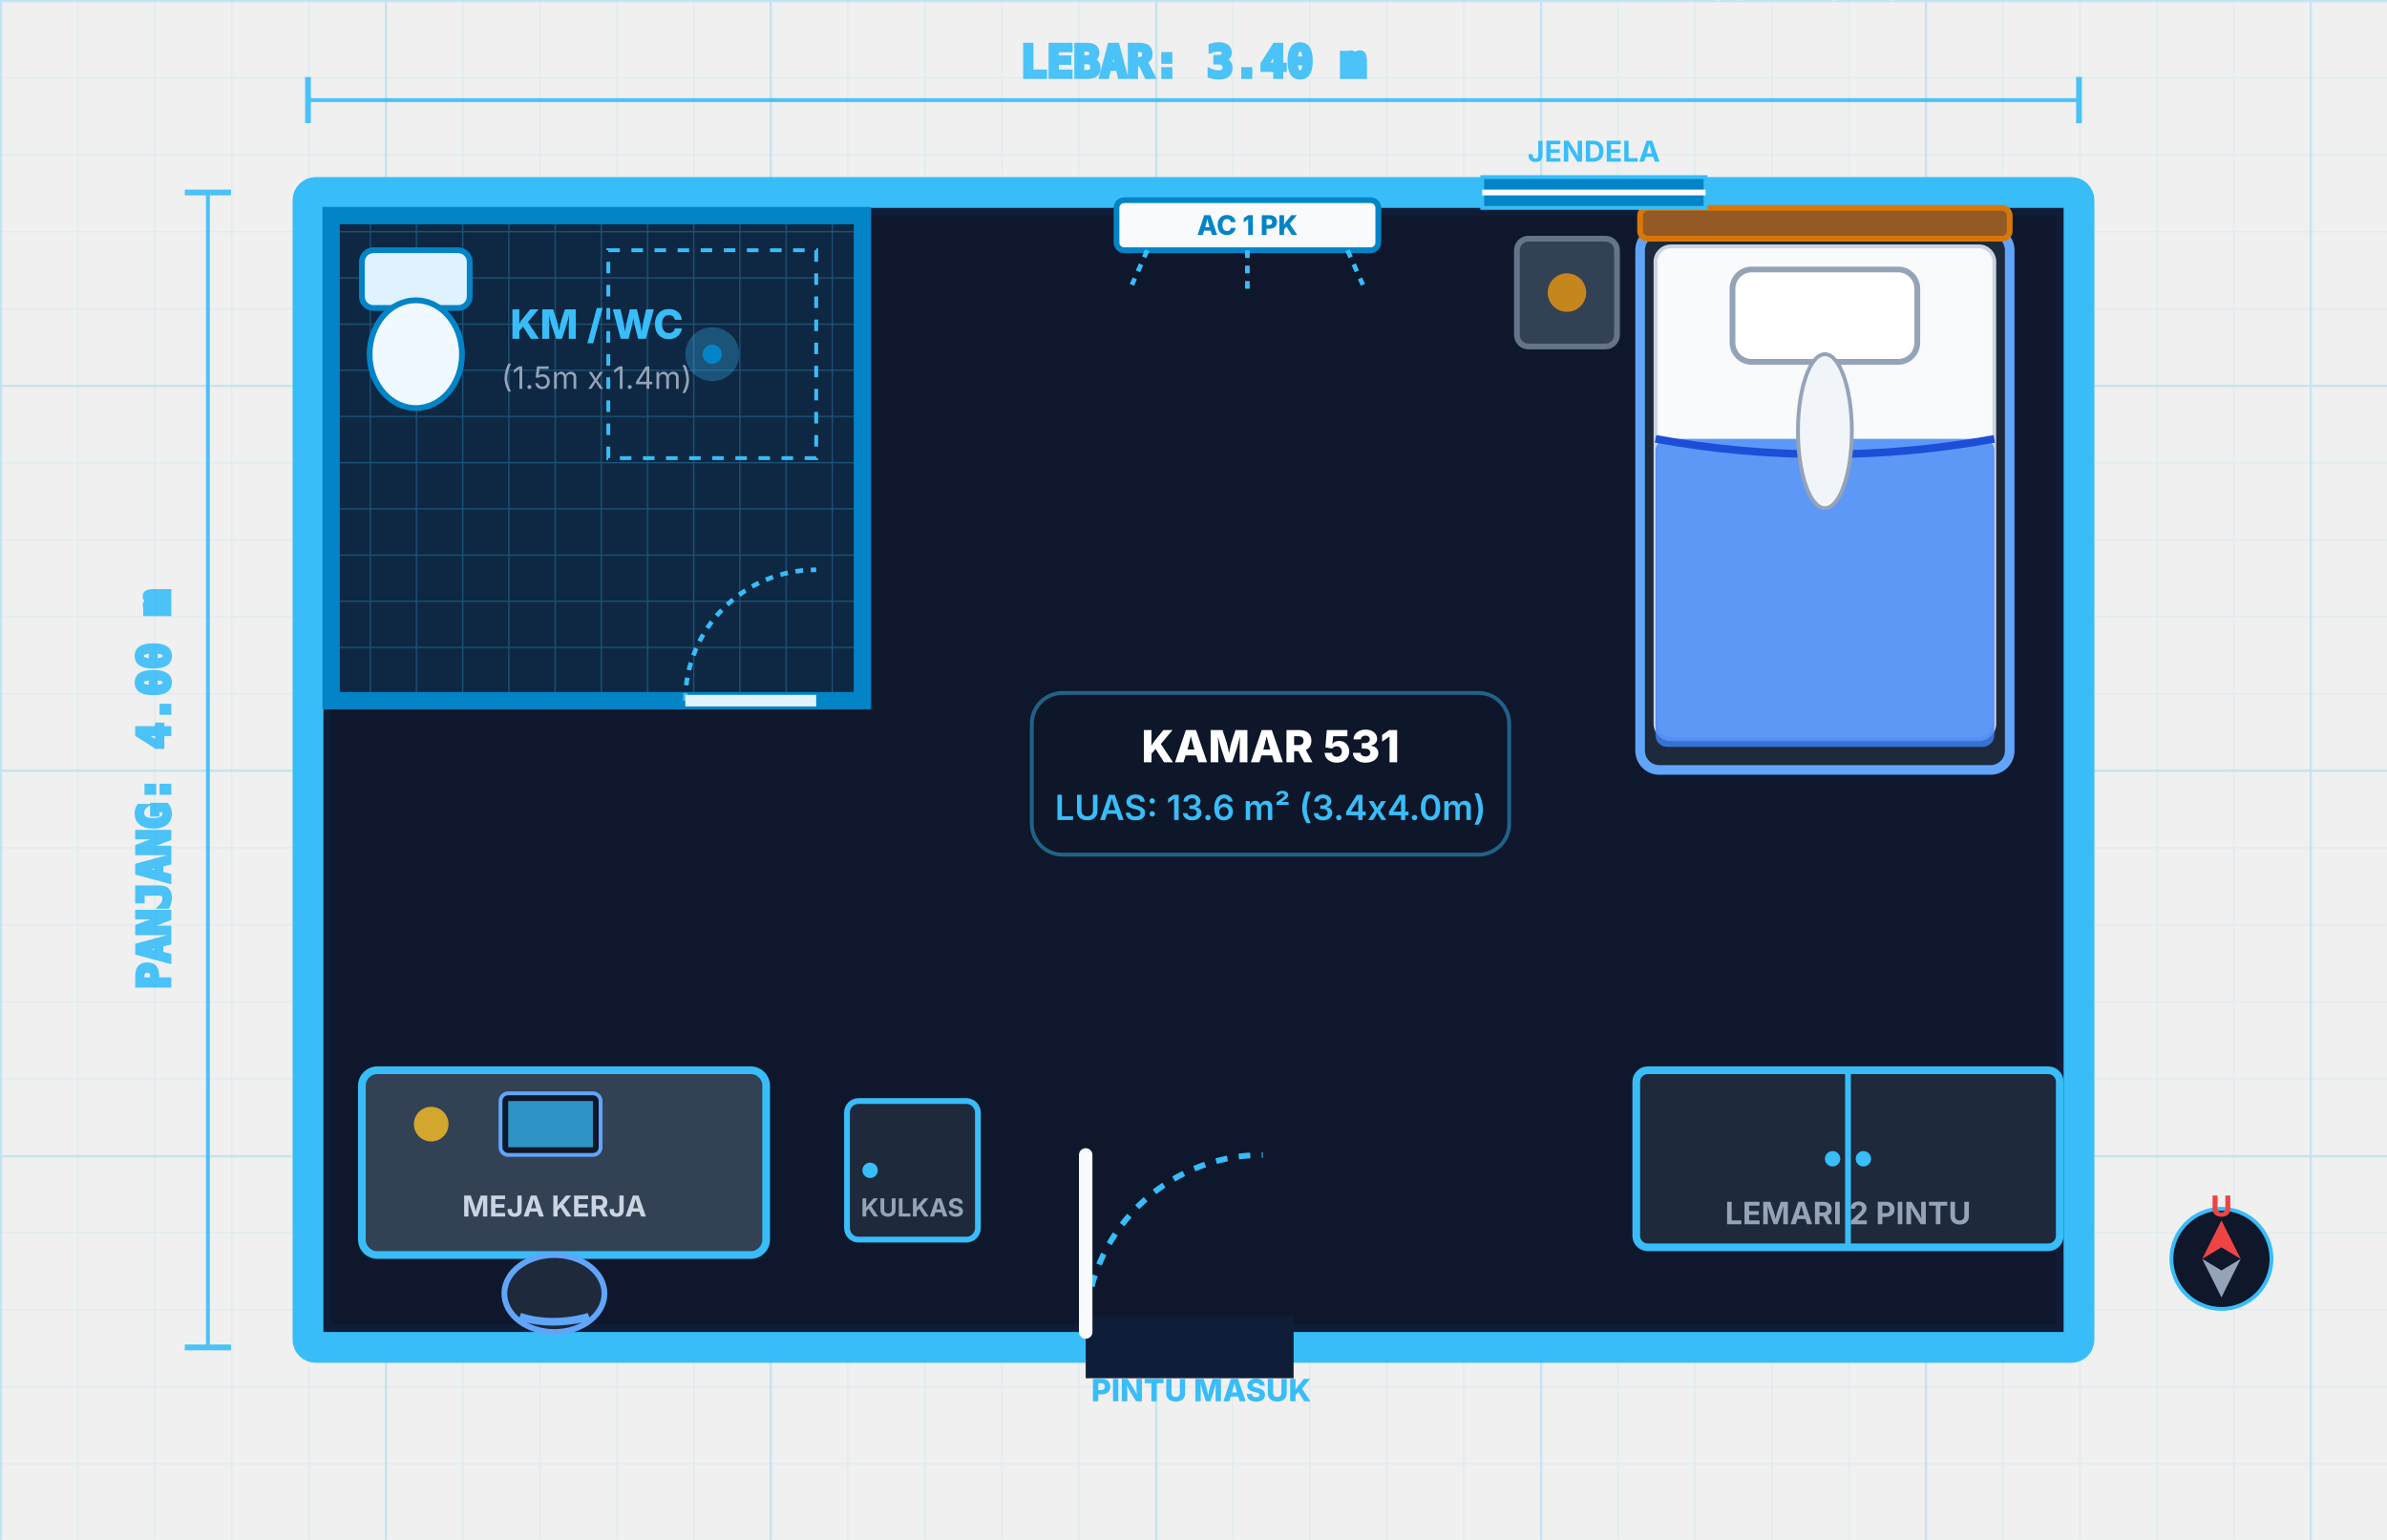
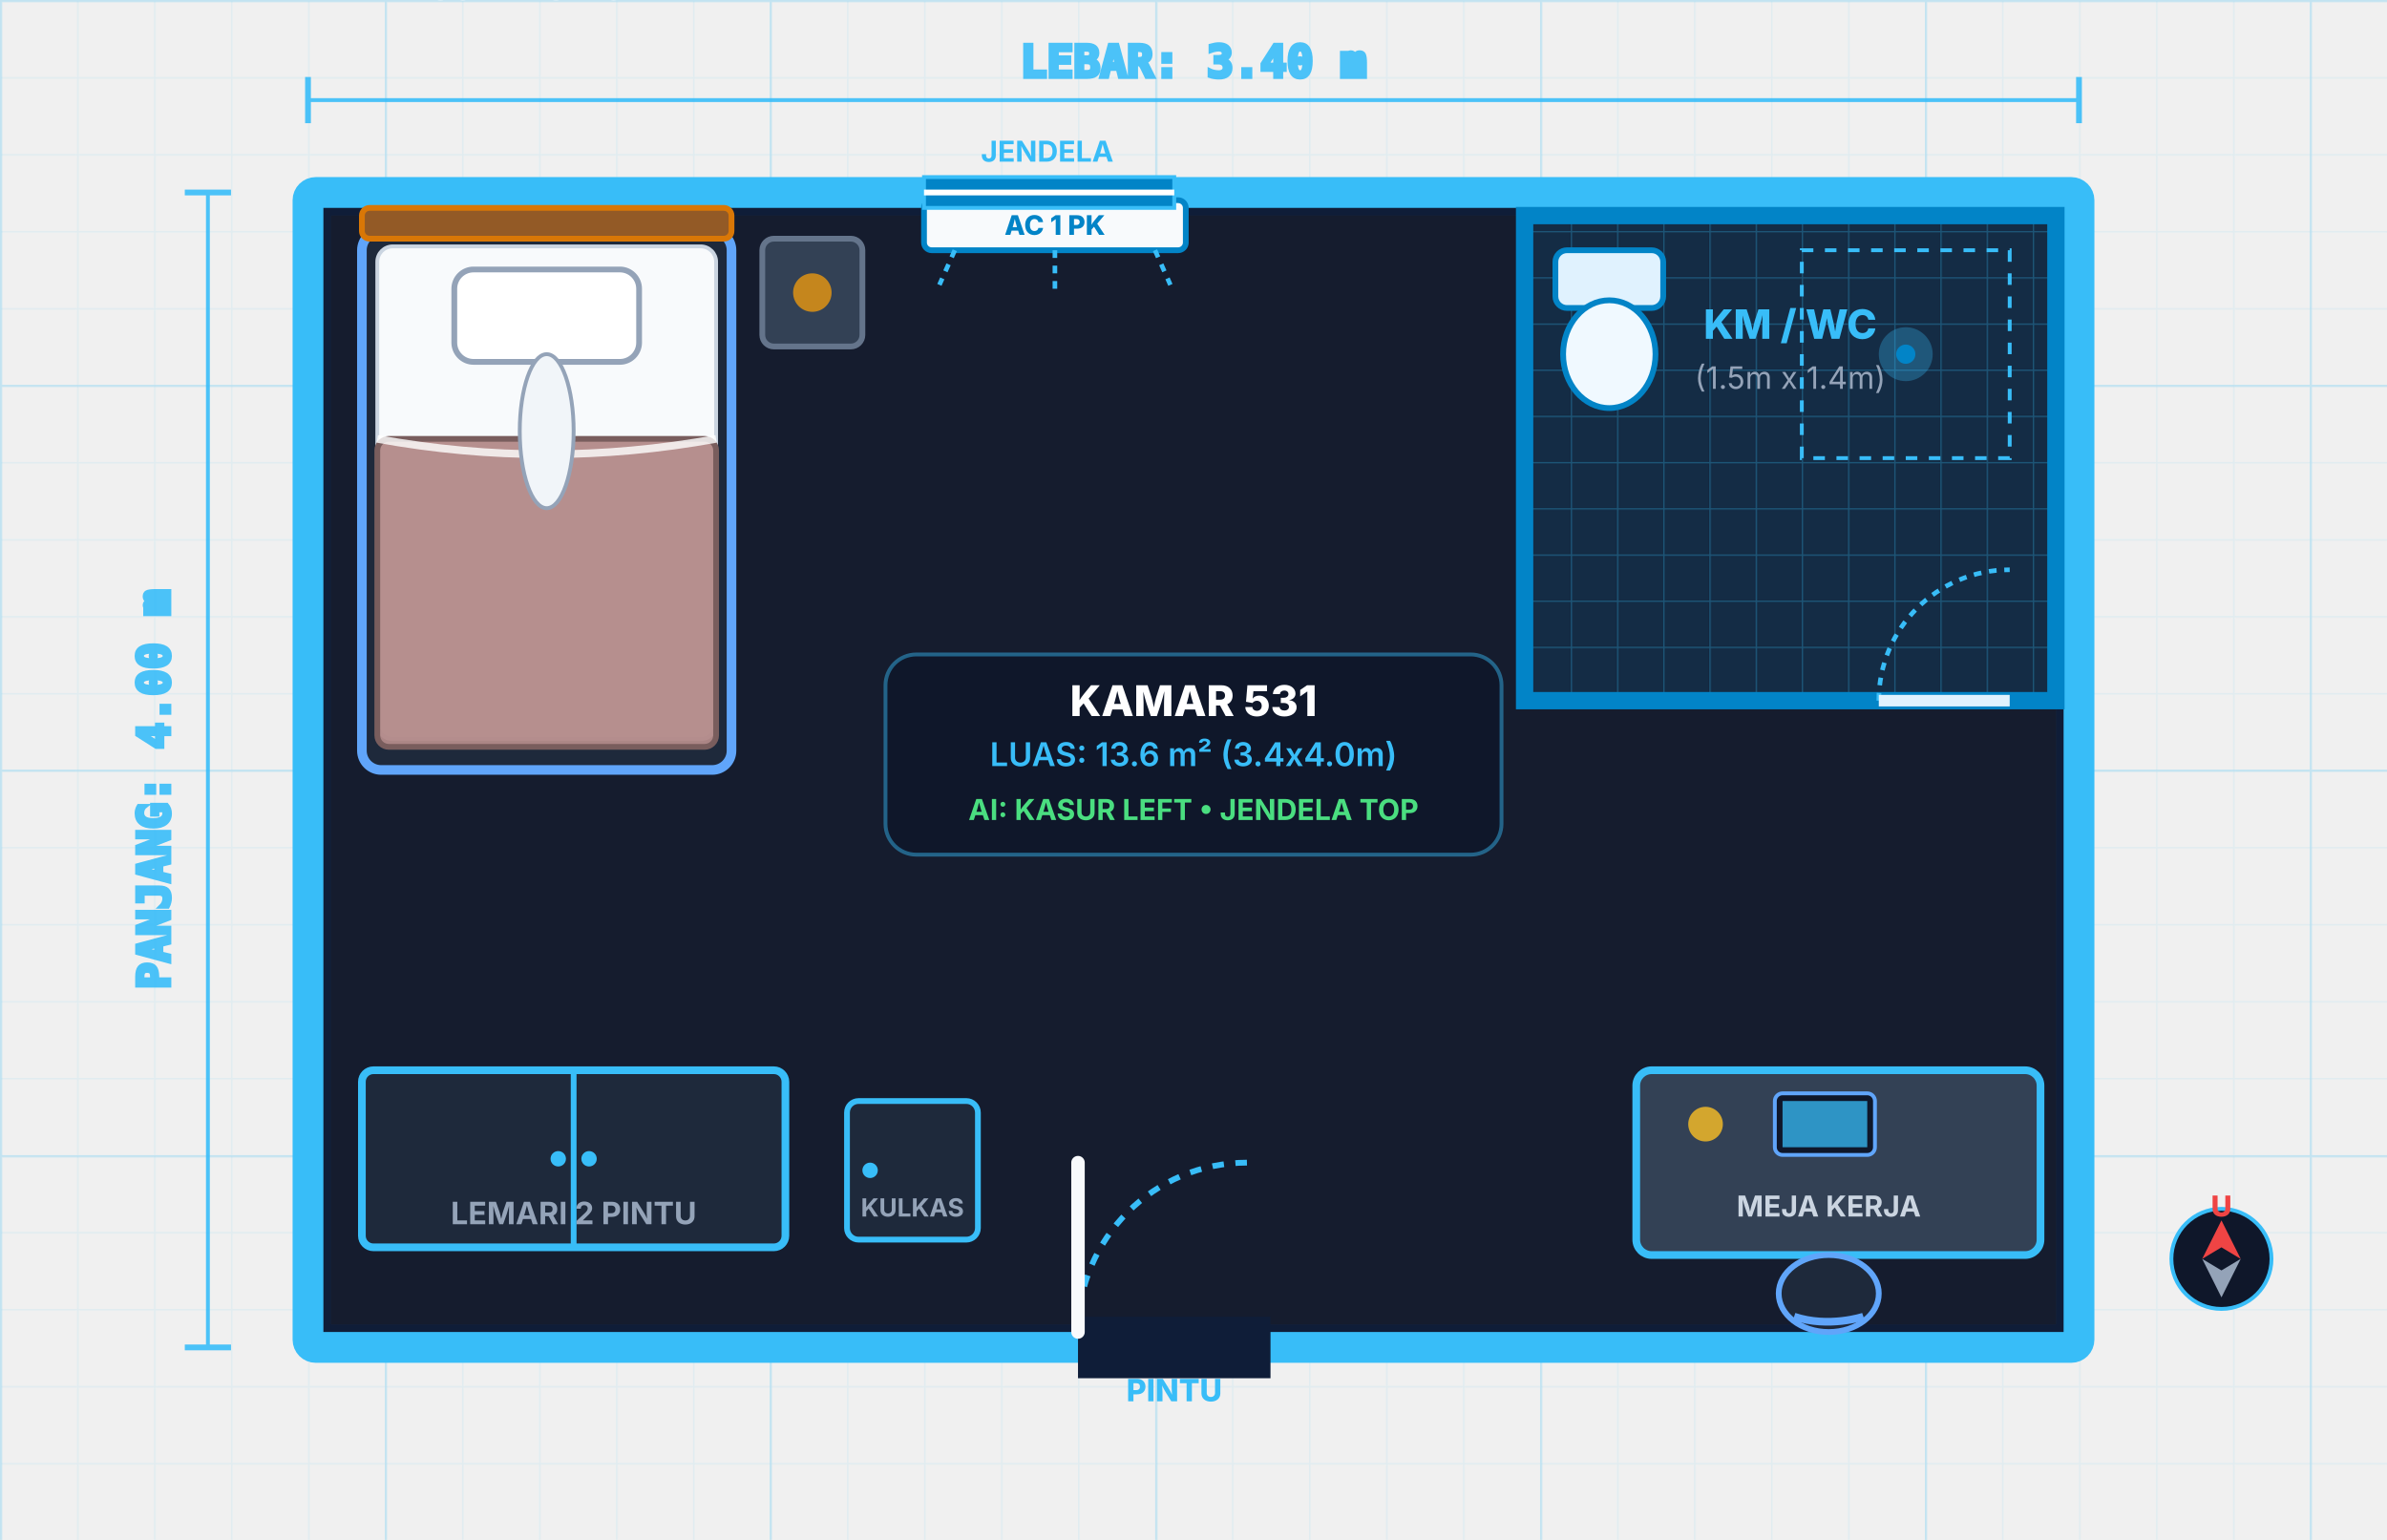
<svg xmlns="http://www.w3.org/2000/svg" viewBox="0 0 620 400" width="100%" height="100%" style="background:#0b1329; border-radius:12px; font-family:'Inter',system-ui,sans-serif;">
  <defs>
    <pattern id="grid_s_231" width="20" height="20" patternUnits="userSpaceOnUse">
      <path d="M 20 0 L 0 0 0 20" fill="none" stroke="rgba(56, 189, 248, 0.08)" stroke-width="0.8" />
    </pattern>
    <pattern id="grid_m_231" width="100" height="100" patternUnits="userSpaceOnUse">
      <path d="M 100 0 L 0 0 0 100" fill="none" stroke="rgba(56, 189, 248, 0.18)" stroke-width="1.2" />
    </pattern>
    <pattern id="tile_231" width="12" height="12" patternUnits="userSpaceOnUse">
      <rect width="12" height="12" fill="rgba(14, 165, 233, 0.12)" />
      <path d="M 12 0 L 0 0 0 12" fill="none" stroke="rgba(56, 189, 248, 0.28)" stroke-width="0.7" />
    </pattern>
  </defs>
  <rect width="620" height="400" fill="url(#grid_s_231)" />
  <rect width="620" height="400" fill="url(#grid_m_231)" />
  <g stroke="#38bdf8" stroke-width="1" opacity="0.9">
    <line x1="80" y1="26" x2="540" y2="26" />
    <line x1="80" y1="20" x2="80" y2="32" stroke-width="1.5" />
    <line x1="540" y1="20" x2="540" y2="32" stroke-width="1.5" />
    <text x="310" y="20" fill="#38bdf8" font-size="11.5" font-weight="700" text-anchor="middle" font-family="monospace">
      LEBAR: 3.40 m
    </text>
  </g>
  <g stroke="#38bdf8" stroke-width="1" opacity="0.9">
    <line x1="54" y1="50" x2="54" y2="350" />
    <line x1="48" y1="50" x2="60" y2="50" stroke-width="1.5" />
    <line x1="48" y1="350" x2="60" y2="350" stroke-width="1.5" />
    <text x="44" y="205" fill="#38bdf8" font-size="11.5" font-weight="700" text-anchor="middle" font-family="monospace" transform="rotate(-90 44 205)">
      PANJANG: 4.00 m
    </text>
  </g>
  <rect x="80" y="50" width="460" height="300" fill="#0f1d38" stroke="#38bdf8" stroke-width="8" rx="2" />
-   <rect x="86" y="56" width="448" height="288" fill="rgba(15, 23, 42, 0.88)" />
+   <rect x="86" y="56" width="448" height="288" fill="#7c584d" opacity="0.22" />
+   <rect x="86" y="56" width="448" height="288" fill="rgba(15, 23, 42, 0.75)" />
  <g>
-     <rect x="86" y="56" width="138" height="126" fill="url(#tile_231)" stroke="#0284c7" stroke-width="4.5" />
-     <text x="155" y="88" fill="#38bdf8" font-size="10.5" font-weight="800" text-anchor="middle">KM / WC</text>
-     <text x="155" y="101" fill="#94a3b8" font-size="8" text-anchor="middle">(1.5m x 1.4m)</text>
-     <rect x="94" y="65" width="28" height="15" rx="3" fill="#e0f2fe" stroke="#0284c7" stroke-width="1.5" />
-     <ellipse cx="108" cy="92" rx="12" ry="14" fill="#f0f9ff" stroke="#0284c7" stroke-width="1.5" />
-     <rect x="158" y="65" width="54" height="54" fill="none" stroke="#38bdf8" stroke-width="1" stroke-dasharray="3 3" />
-     <circle cx="185" cy="92" r="7" fill="#38bdf8" opacity="0.3" />
-     <circle cx="185" cy="92" r="2.5" fill="#0284c7" />
-     <path d="M 178 182 A 34 34 0 0 1 212 148" fill="none" stroke="#38bdf8" stroke-width="1.2" stroke-dasharray="2 2" />
-     <line x1="178" y1="182" x2="212" y2="182" stroke="#e0f2fe" stroke-width="3" />
+     <rect x="396" y="56" width="138" height="126" fill="url(#tile_231)" stroke="#0284c7" stroke-width="4.5" />
+     <text x="465" y="88" fill="#38bdf8" font-size="10.5" font-weight="800" text-anchor="middle">KM / WC</text>
+     <text x="465" y="101" fill="#94a3b8" font-size="8" text-anchor="middle">(1.5m x 1.4m)</text>
+     <rect x="404" y="65" width="28" height="15" rx="3" fill="#e0f2fe" stroke="#0284c7" stroke-width="1.5" />
+     <ellipse cx="418" cy="92" rx="12" ry="14" fill="#f0f9ff" stroke="#0284c7" stroke-width="1.5" />
+     <rect x="468" y="65" width="54" height="54" fill="none" stroke="#38bdf8" stroke-width="1" stroke-dasharray="3 3" />
+     <circle cx="495" cy="92" r="7" fill="#38bdf8" opacity="0.3" />
+     <circle cx="495" cy="92" r="2.5" fill="#0284c7" />
+     <path d="M 488 182 A 34 34 0 0 1 522 148" fill="none" stroke="#38bdf8" stroke-width="1.2" stroke-dasharray="2 2" />
+     <line x1="488" y1="182" x2="522" y2="182" stroke="#e0f2fe" stroke-width="3" />
  </g>
  <g>
-     <rect x="426" y="60" width="96" height="140" rx="5" fill="#1e293b" stroke="#60a5fa" stroke-width="2.5" />
-     <rect x="426" y="54" width="96" height="8" rx="2" fill="#935a26" stroke="#d97706" stroke-width="1.5" />
-     <rect x="430" y="64" width="88" height="128" rx="4" fill="#f8fafc" stroke="#cbd5e1" stroke-width="1" />
-     <rect x="430" y="114" width="88" height="80" rx="3" fill="#3b82f6" opacity="0.82" />
-     <path d="M 430 114 Q 474.0 122 518 114" fill="none" stroke="#1d4ed8" stroke-width="2" />
-     <rect x="450.0" y="70" width="48" height="24" rx="5" fill="#ffffff" stroke="#94a3b8" stroke-width="1.5" />
-     <ellipse cx="474.0" cy="112" rx="7" ry="20" fill="#f1f5f9" stroke="#94a3b8" stroke-width="1" />
-     <text x="474.0" cy="160" fill="#ffffff" font-size="8.5" font-weight="800" text-anchor="middle">SUPER SINGLE</text>
+     <rect x="94" y="60" width="96" height="140" rx="5" fill="#1e293b" stroke="#60a5fa" stroke-width="2.5" />
+     <rect x="94" y="54" width="96" height="8" rx="2" fill="#935a26" stroke="#d97706" stroke-width="1.5" />
+     <rect x="98" y="64" width="88" height="128" rx="4" fill="#f8fafc" stroke="#cbd5e1" stroke-width="1" />
+     <rect x="98" y="114" width="88" height="80" rx="3" fill="#b38a89" stroke="#795d5d" stroke-width="1.5" fill-opacity="0.95" />
+     <path d="M 98 114 Q 142.0 122 186 114" fill="none" stroke="#ffffff" stroke-width="2" opacity="0.8" />
+     <rect x="118.0" y="70" width="48" height="24" rx="5" fill="#ffffff" stroke="#94a3b8" stroke-width="1.5" />
+     <ellipse cx="142.0" cy="112" rx="7" ry="20" fill="#f1f5f9" stroke="#94a3b8" stroke-width="1" />
+     <text x="142.0" cy="160" fill="#ffffff" font-size="8.5" font-weight="800" text-anchor="middle">SUPER SINGLE</text>
  </g>
-   <rect x="394" y="62" width="26" height="28" rx="3" fill="#334155" stroke="#64748b" stroke-width="1.5" />
-   <circle cx="407" cy="76" r="5" fill="#f59e0b" opacity="0.75" />
+   <rect x="198" y="62" width="26" height="28" rx="3" fill="#334155" stroke="#64748b" stroke-width="1.5" />
+   <circle cx="211" cy="76" r="5" fill="#f59e0b" opacity="0.75" />
  <g>
-     <rect x="425" y="278" width="110" height="46" rx="3" fill="#1e293b" stroke="#38bdf8" stroke-width="2" />
-     <line x1="480" y1="278" x2="480" y2="324" stroke="#38bdf8" stroke-width="1.5" />
-     <circle cx="476" cy="301" r="2" fill="#38bdf8" />
-     <circle cx="484" cy="301" r="2" fill="#38bdf8" />
-     <text x="480" y="318" fill="#94a3b8" font-size="8" font-weight="700" text-anchor="middle">LEMARI 2 PINTU</text>
+     <rect x="94" y="278" width="110" height="46" rx="3" fill="#1e293b" stroke="#38bdf8" stroke-width="2" />
+     <line x1="149" y1="278" x2="149" y2="324" stroke="#38bdf8" stroke-width="1.5" />
+     <circle cx="145" cy="301" r="2" fill="#38bdf8" />
+     <circle cx="153" cy="301" r="2" fill="#38bdf8" />
+     <text x="149" y="318" fill="#94a3b8" font-size="8" font-weight="700" text-anchor="middle">LEMARI 2 PINTU</text>
  </g>
  <g>
-     <rect x="94" y="278" width="105" height="48" rx="4" fill="#334155" stroke="#38bdf8" stroke-width="2" />
-     <rect x="130" y="284" width="26" height="16" rx="2" fill="#0f172a" stroke="#60a5fa" stroke-width="1" />
-     <rect x="132" y="286" width="22" height="12" fill="#38bdf8" opacity="0.75" />
-     <circle cx="112" cy="292" r="4.5" fill="#fbbf24" opacity="0.8" />
-     <ellipse cx="144" cy="336" rx="13" ry="10" fill="#1e293b" stroke="#60a5fa" stroke-width="1.5" />
-     <path d="M 135 342 C 144 345 153 342 153 342" stroke="#60a5fa" stroke-width="2" fill="none" />
-     <text x="144" y="316" fill="#cbd5e1" font-size="7.5" font-weight="700" text-anchor="middle">MEJA KERJA</text>
+     <rect x="425" y="278" width="105" height="48" rx="4" fill="#334155" stroke="#38bdf8" stroke-width="2" />
+     <rect x="461" y="284" width="26" height="16" rx="2" fill="#0f172a" stroke="#60a5fa" stroke-width="1" />
+     <rect x="463" y="286" width="22" height="12" fill="#38bdf8" opacity="0.75" />
+     <circle cx="443" cy="292" r="4.5" fill="#fbbf24" opacity="0.8" />
+     <ellipse cx="475" cy="336" rx="13" ry="10" fill="#1e293b" stroke="#60a5fa" stroke-width="1.5" />
+     <path d="M 466 342 C 475 345 484 342 484 342" stroke="#60a5fa" stroke-width="2" fill="none" />
+     <text x="475" y="316" fill="#cbd5e1" font-size="7.5" font-weight="700" text-anchor="middle">MEJA KERJA</text>
  </g>
  <g>
-     <rect x="290" y="52" width="68" height="13" rx="2" fill="#f8fafc" stroke="#0284c7" stroke-width="1.5" />
-     <path d="M 298 65 L 294 74" stroke="#38bdf8" stroke-width="1.2" stroke-dasharray="2 2" />
-     <path d="M 324 65 L 324 76" stroke="#38bdf8" stroke-width="1.2" stroke-dasharray="2 2" />
-     <path d="M 350 65 L 354 74" stroke="#38bdf8" stroke-width="1.2" stroke-dasharray="2 2" />
-     <text x="324" y="61" fill="#0284c7" font-size="7" font-weight="800" text-anchor="middle">AC 1 PK</text>
+     <rect x="240" y="52" width="68" height="13" rx="2" fill="#f8fafc" stroke="#0284c7" stroke-width="1.5" />
+     <path d="M 248 65 L 244 74" stroke="#38bdf8" stroke-width="1.2" stroke-dasharray="2 2" />
+     <path d="M 274 65 L 274 76" stroke="#38bdf8" stroke-width="1.2" stroke-dasharray="2 2" />
+     <path d="M 300 65 L 304 74" stroke="#38bdf8" stroke-width="1.2" stroke-dasharray="2 2" />
+     <text x="274" y="61" fill="#0284c7" font-size="7" font-weight="800" text-anchor="middle">AC 1 PK</text>
  </g>
  <g>
    <rect x="220" y="286" width="34" height="36" rx="3" fill="#1e293b" stroke="#38bdf8" stroke-width="1.5" />
    <circle cx="226" cy="304" r="2" fill="#38bdf8" />
    <text x="237" y="316" fill="#94a3b8" font-size="6.5" font-weight="700" text-anchor="middle">KULKAS</text>
  </g>
  <g>
-     <rect x="385" y="46" width="58" height="8" fill="#0284c7" stroke="#38bdf8" stroke-width="1" />
-     <line x1="385" y1="50" x2="443" y2="50" stroke="#ffffff" stroke-width="1.5" />
-     <text x="414" y="42" fill="#38bdf8" font-size="7.5" font-weight="700" text-anchor="middle">JENDELA</text>
+     <rect x="240" y="46" width="65" height="8" fill="#0284c7" stroke="#38bdf8" stroke-width="1" />
+     <line x1="240" y1="50" x2="305" y2="50" stroke="#ffffff" stroke-width="1.5" />
+     <text x="272" y="42" fill="#38bdf8" font-size="7.5" font-weight="700" text-anchor="middle">JENDELA</text>
  </g>
  <g>
-     <rect x="282" y="342" width="54" height="16" fill="#0f1d38" />
-     <path d="M 282 346 A 46 46 0 0 1 328 300" fill="none" stroke="#38bdf8" stroke-width="1.5" stroke-dasharray="3 3" />
-     <line x1="282" y1="346" x2="282" y2="300" stroke="#f8fafc" stroke-width="3.5" stroke-linecap="round" />
-     <text x="312" y="364" fill="#38bdf8" font-size="8" font-weight="800" text-anchor="middle">PINTU MASUK</text>
+     <rect x="280" y="342" width="50" height="16" fill="#0f1d38" />
+     <path d="M 280 346 A 44 44 0 0 1 324 302" fill="none" stroke="#38bdf8" stroke-width="1.5" stroke-dasharray="3 3" />
+     <line x1="280" y1="346" x2="280" y2="302" stroke="#f8fafc" stroke-width="3.5" stroke-linecap="round" />
+     <text x="305" y="364" fill="#38bdf8" font-size="8" font-weight="800" text-anchor="middle">PINTU</text>
  </g>
  <g>
-     <rect x="268" y="180" width="124" height="42" rx="8" fill="rgba(15, 23, 42, 0.9)" stroke="rgba(56, 189, 248, 0.45)" stroke-width="1" />
-     <text x="330" y="198" fill="#ffffff" font-size="11.5" font-weight="800" text-anchor="middle">KAMAR 531</text>
-     <text x="330" y="213" fill="#38bdf8" font-size="9" font-weight="600" text-anchor="middle">LUAS: 13.6 m² (3.4x4.0m)</text>
+     <rect x="230" y="170" width="160" height="52" rx="8" fill="rgba(15, 23, 42, 0.92)" stroke="rgba(56, 189, 248, 0.45)" stroke-width="1" />
+     <text x="310" y="186" fill="#ffffff" font-size="11" font-weight="800" text-anchor="middle">KAMAR 531</text>
+     <text x="310" y="199" fill="#38bdf8" font-size="8.5" font-weight="600" text-anchor="middle">LUAS: 13.6 m² (3.4x4.0m)</text>
+     <text x="310" y="213" fill="#4ade80" font-size="7.5" font-weight="700" text-anchor="middle">AI: KASUR LEFT • JENDELA TOP</text>
  </g>
  <g transform="translate(562, 312)">
    <circle cx="15" cy="15" r="13" fill="#0f172a" stroke="#38bdf8" stroke-width="1" />
    <path d="M 15 5 L 20 15 L 15 12 L 10 15 Z" fill="#ef4444" />
    <path d="M 15 25 L 20 15 L 15 18 L 10 15 Z" fill="#94a3b8" />
    <text x="15" y="4" fill="#ef4444" font-size="7.5" font-weight="800" text-anchor="middle">U</text>
  </g>
</svg>
